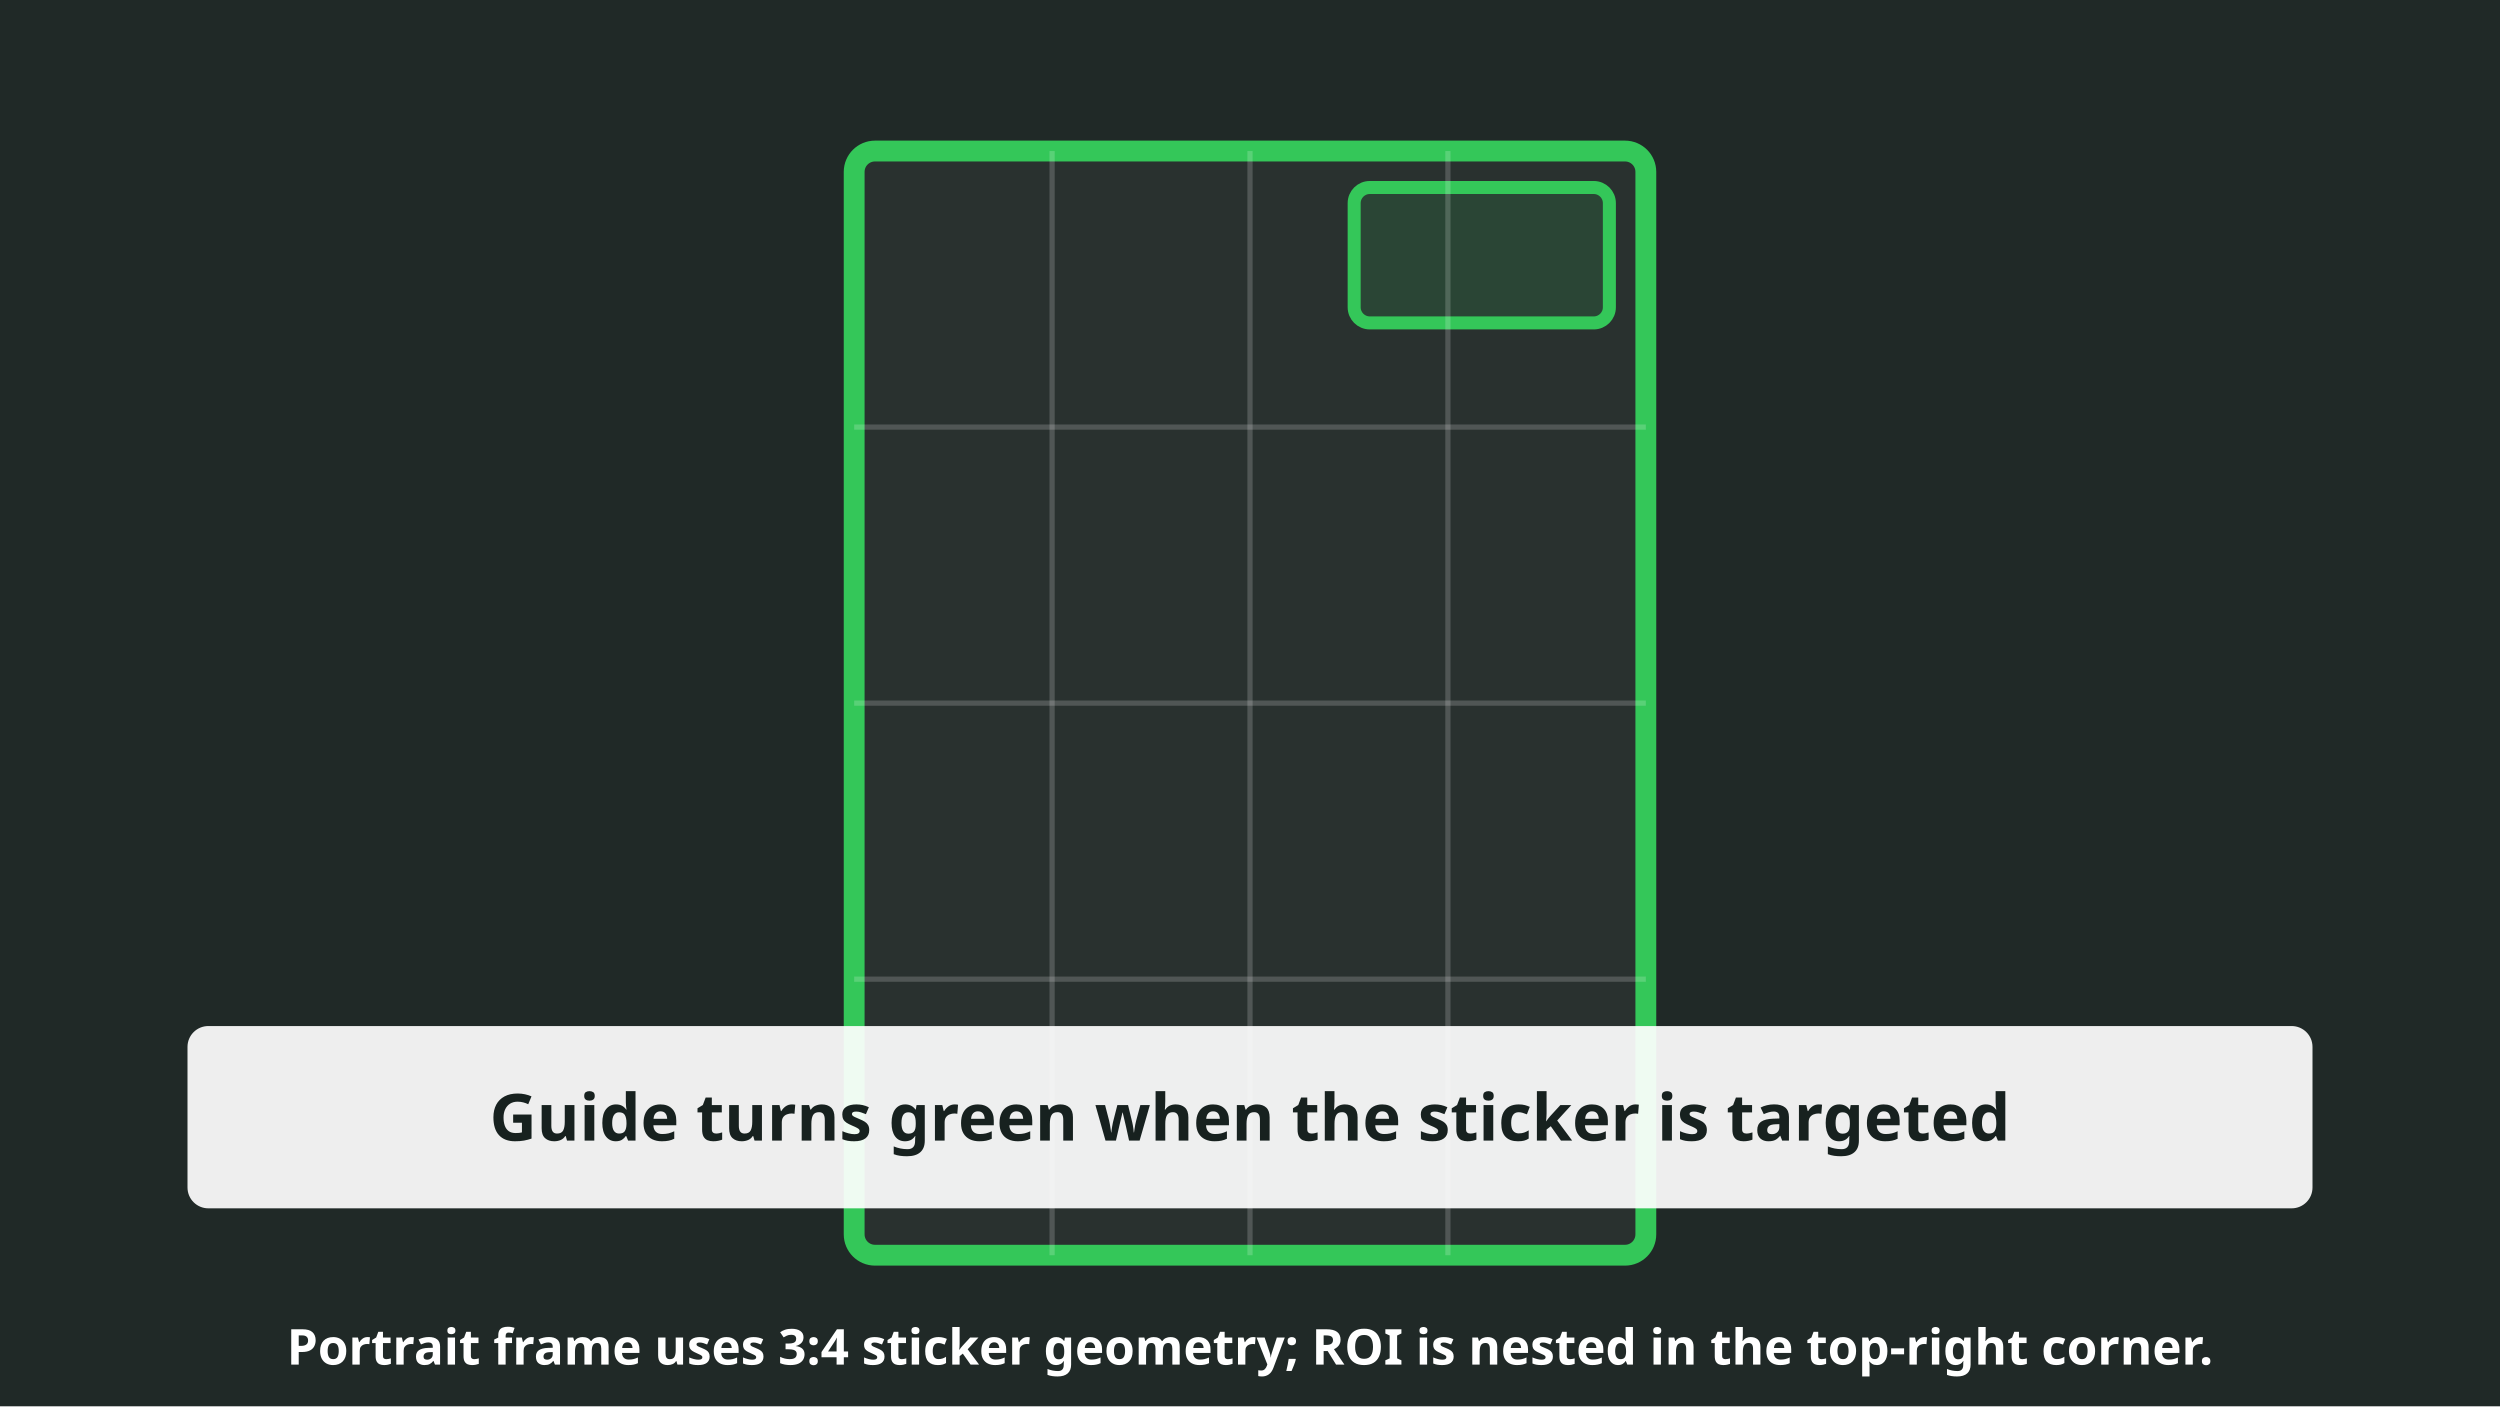
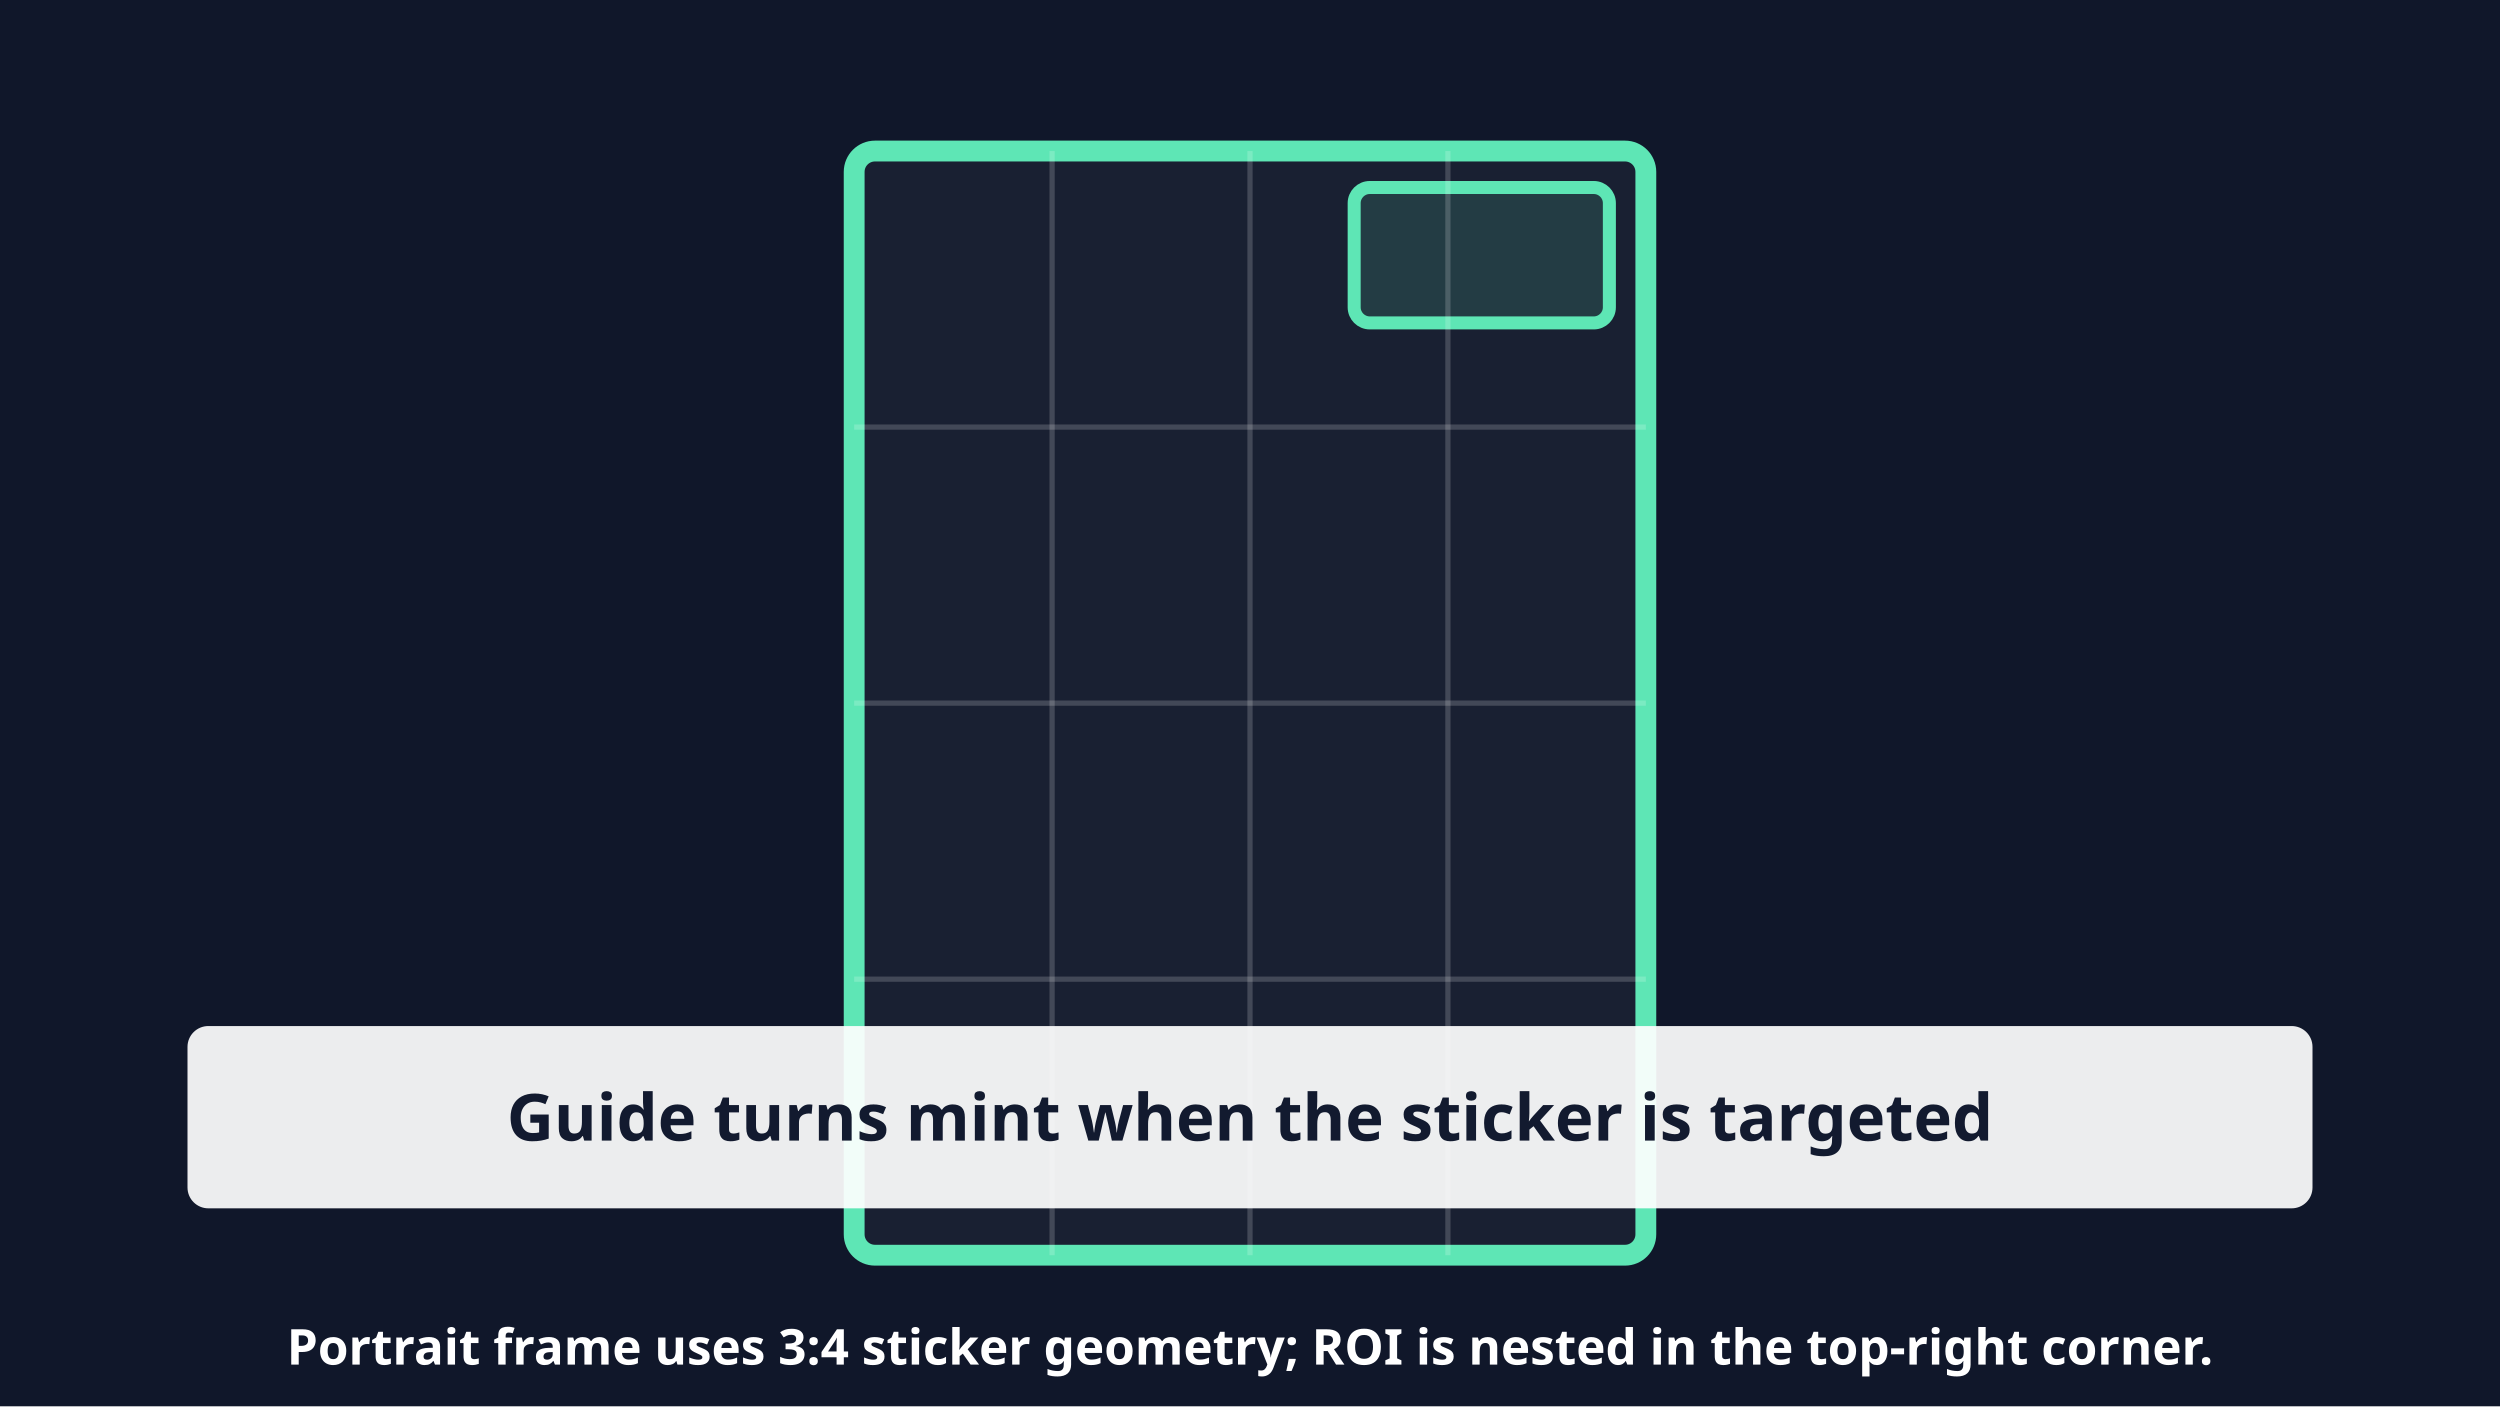
<svg xmlns="http://www.w3.org/2000/svg" width="960" height="540" viewBox="0 0 960 540" role="img" aria-labelledby="title desc">
-   <rect width="960" height="540" fill="#202927" />
-   <rect x="328" y="58" width="304" height="424" rx="8" fill="rgba(255,255,255,0.04)" stroke="#34c759" stroke-width="8" />
-   <rect x="520" y="72" width="98" height="52" rx="6" fill="rgba(52,199,89,0.14)" stroke="#34c759" stroke-width="5" />
+   <rect width="960" height="540" fill="#10172a" />
+   <rect x="328" y="58" width="304" height="424" rx="8" fill="rgba(255,255,255,0.04)" stroke="#5ee6b5" stroke-width="8" />
+   <rect x="520" y="72" width="98" height="52" rx="6" fill="rgba(94,230,181,0.14)" stroke="#5ee6b5" stroke-width="5" />
  <line x1="328" y1="164" x2="632" y2="164" stroke="rgba(255,255,255,0.18)" stroke-width="2" />
  <line x1="328" y1="270" x2="632" y2="270" stroke="rgba(255,255,255,0.18)" stroke-width="2" />
  <line x1="328" y1="376" x2="632" y2="376" stroke="rgba(255,255,255,0.18)" stroke-width="2" />
  <line x1="404" y1="58" x2="404" y2="482" stroke="rgba(255,255,255,0.18)" stroke-width="2" />
  <line x1="480" y1="58" x2="480" y2="482" stroke="rgba(255,255,255,0.18)" stroke-width="2" />
  <line x1="556" y1="58" x2="556" y2="482" stroke="rgba(255,255,255,0.18)" stroke-width="2" />
  <rect x="72" y="394" width="816" height="70" rx="8" fill="rgba(255,255,255,0.92)" />
-   <text x="480" y="438" text-anchor="middle" fill="#17211f" font-family="ui-sans-serif, system-ui, sans-serif" font-size="25" font-weight="900">Guide turns green when the sticker is targeted</text>
+   <text x="480" y="438" text-anchor="middle" fill="#121a2f" font-family="ui-sans-serif, system-ui, sans-serif" font-size="25" font-weight="900">Guide turns mint when the sticker is targeted</text>
  <text x="480" y="524" text-anchor="middle" fill="#ffffff" font-family="ui-sans-serif, system-ui, sans-serif" font-size="19" font-weight="800">Portrait frame uses 3:4 sticker geometry; ROI is nested in the top-right corner.</text>
</svg>
